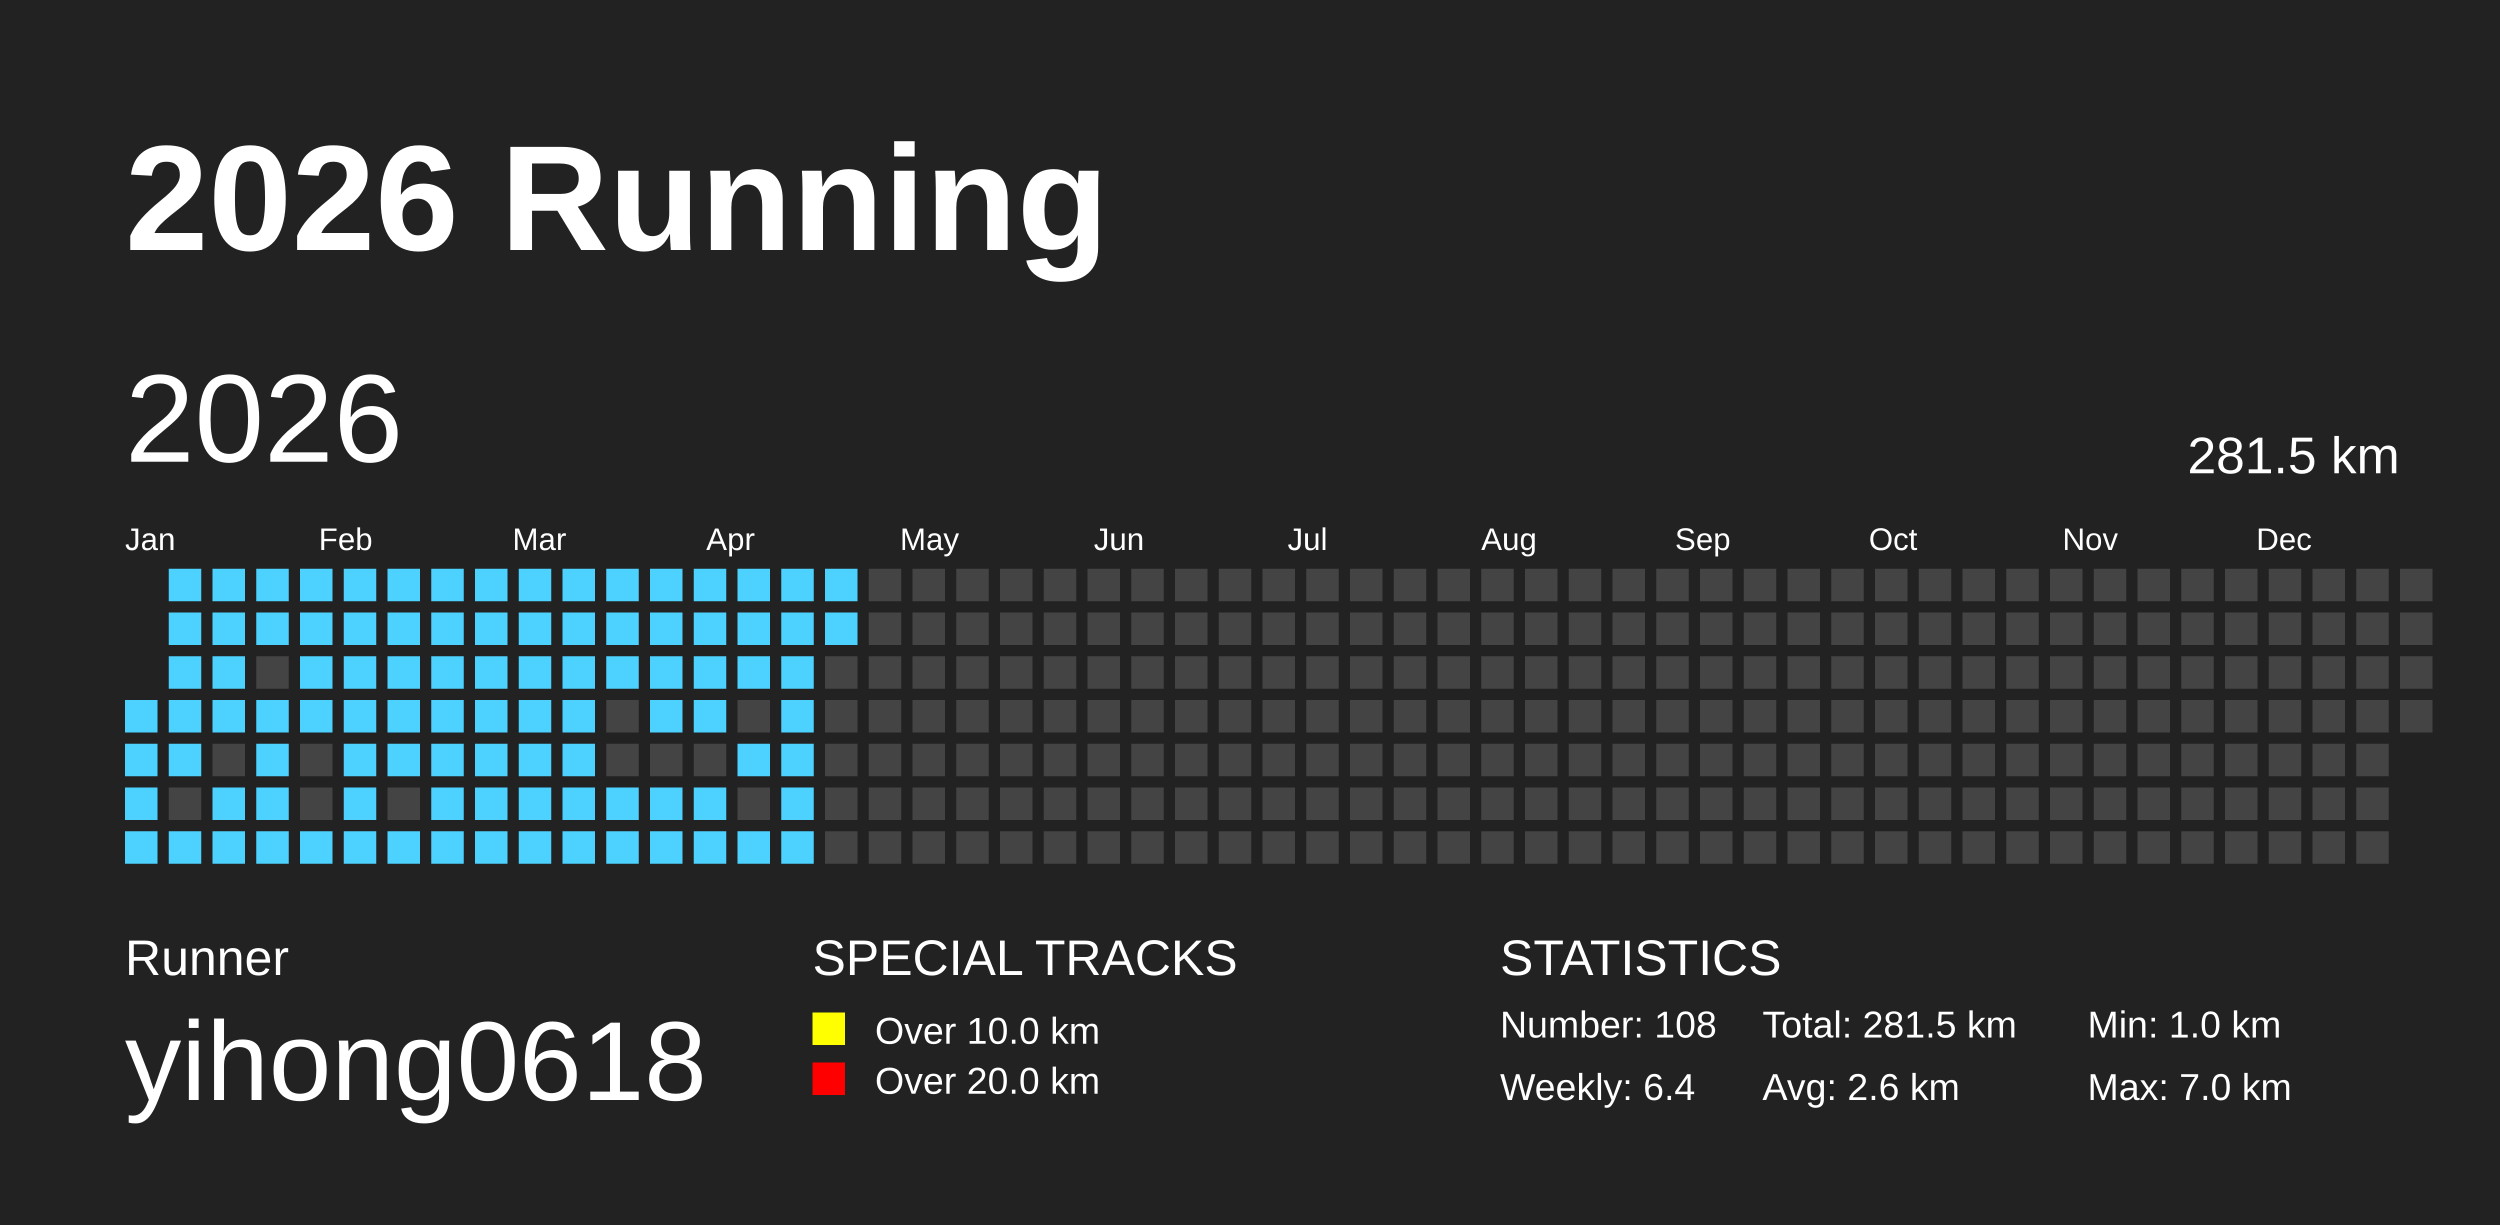
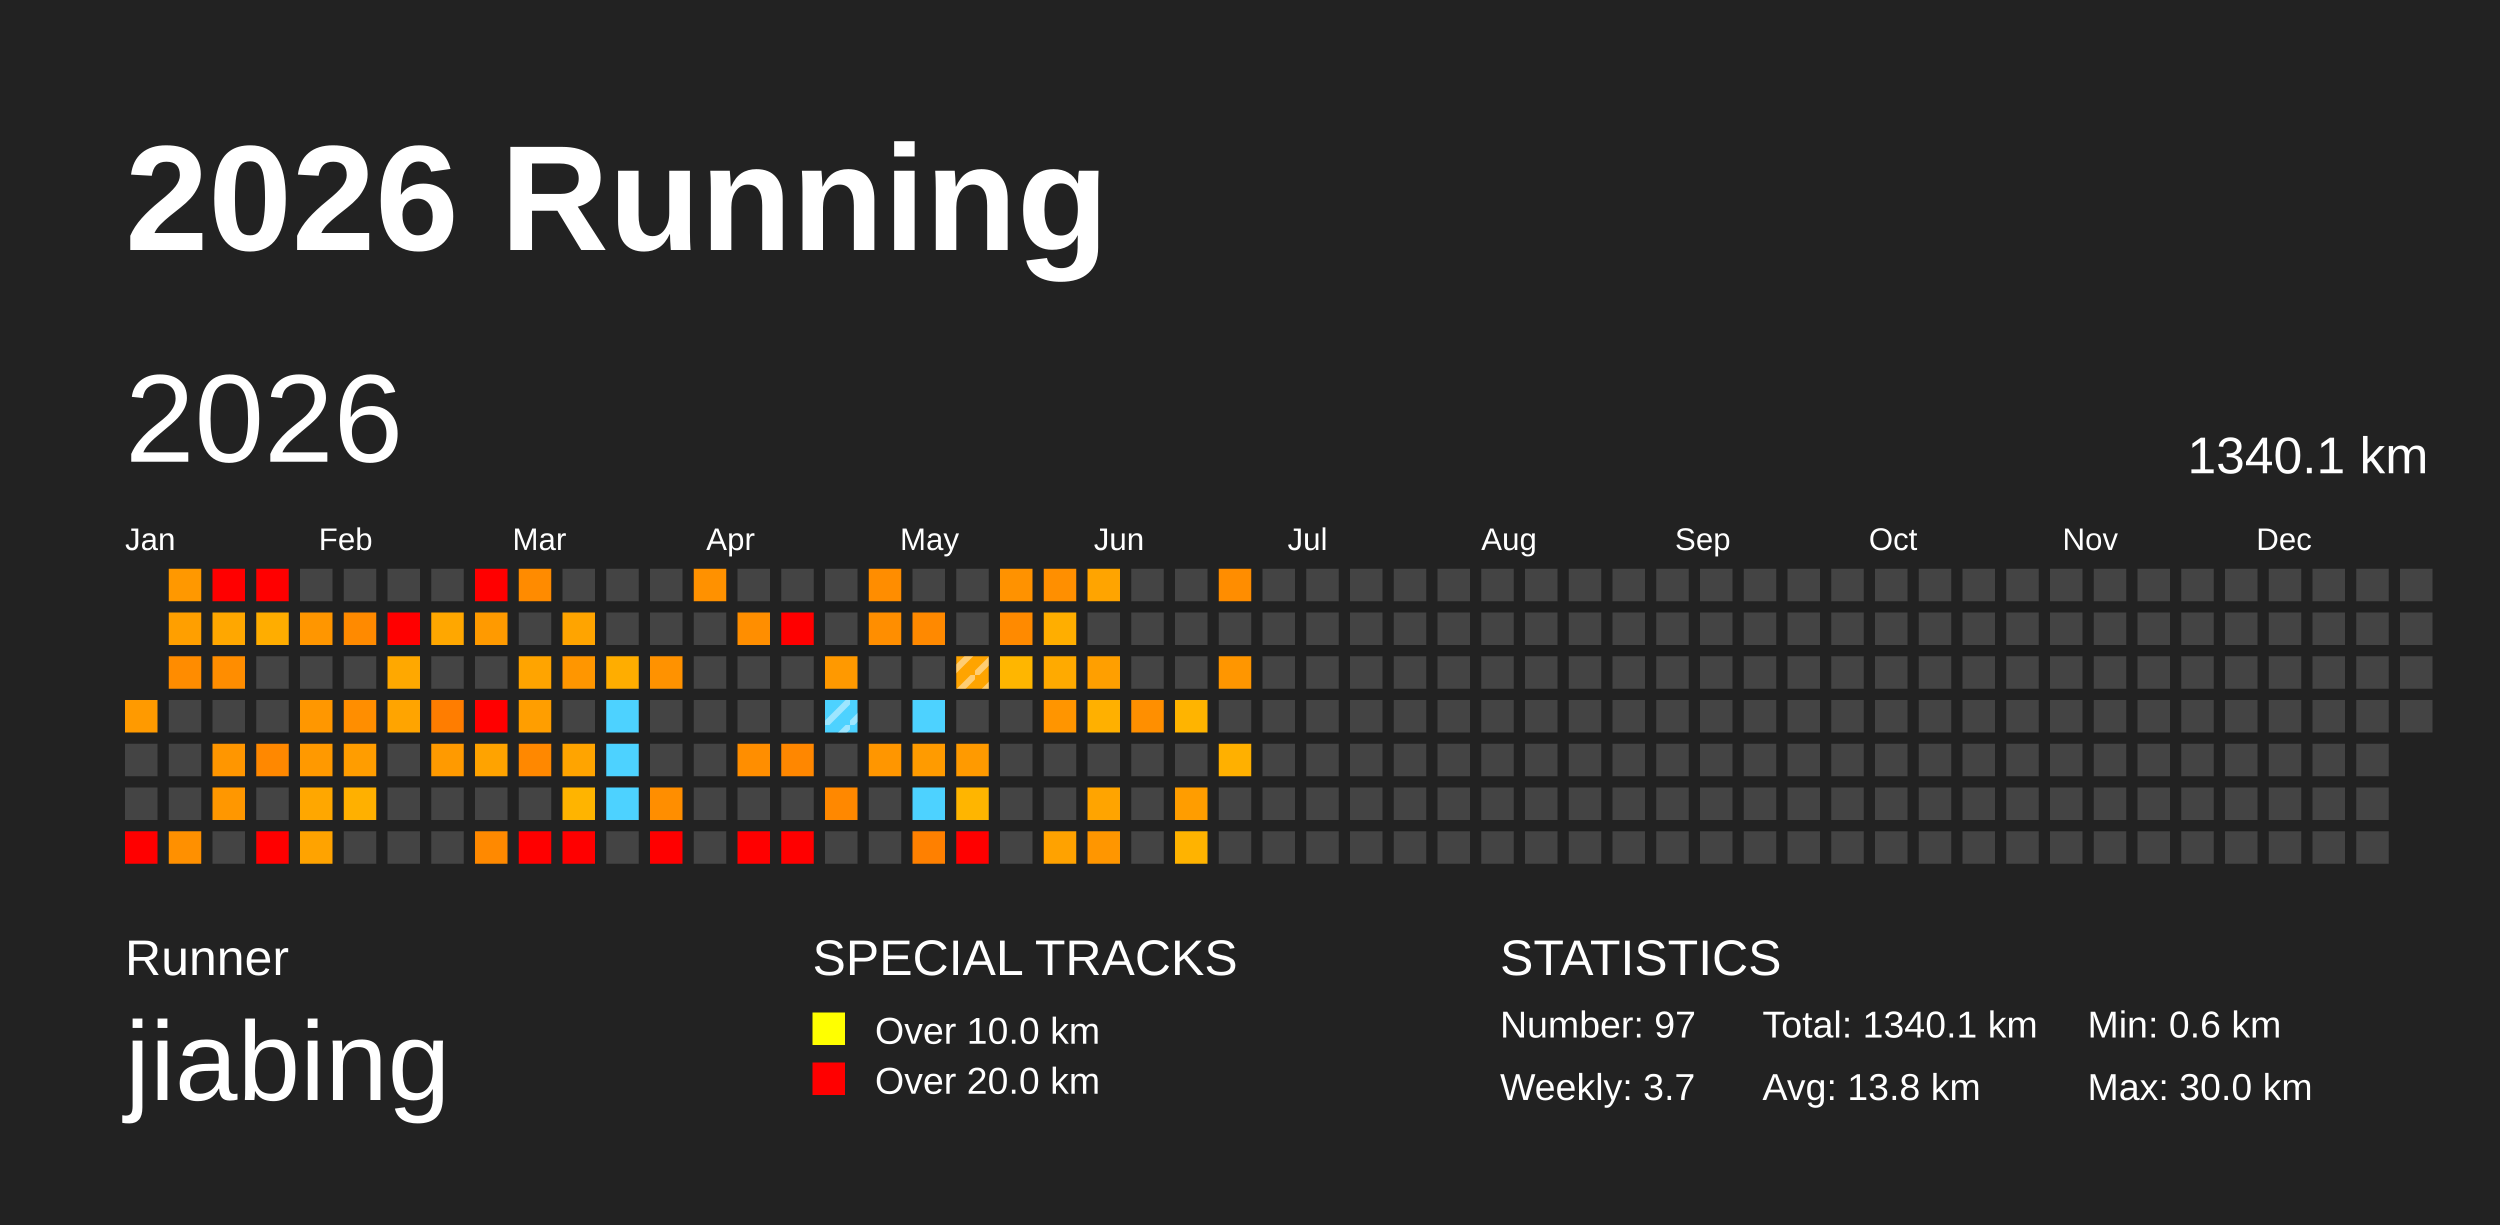
<svg xmlns="http://www.w3.org/2000/svg" baseProfile="full" height="98mm" version="1.1" viewBox="0,0,200,98" width="200mm">
-   <defs />
+   <defs>
+     <pattern height="2" id="indoor-stripe" patternUnits="userSpaceOnUse" width="2">
+       <line stroke="white" stroke-opacity="0.45" stroke-width="0.5" x1="0" x2="2" y1="2" y2="0" />
+     </pattern>
+   </defs>
  <rect fill="#222222" height="98" width="200" x="0" y="0" />
  <text fill="#FFFFFF" style="font-size:12px; font-family:Arial; font-weight:bold;" x="10" y="20">2026 Running</text>
  <text fill="#FFFFFF" style="font-size:4px; font-family:Arial" x="10" y="78">Runner</text>
-   <text fill="#FFFFFF" style="font-size:9px; font-family:Arial" x="10" y="88">yihong0618</text>
+   <text fill="#FFFFFF" style="font-size:9px; font-family:Arial" x="10" y="88">jiabing</text>
  <text fill="#FFFFFF" style="font-size:4px; font-family:Arial" x="65" y="78">SPECIAL TRACKS</text>
  <rect fill="yellow" height="2.6" width="2.6" x="65" y="81" />
  <text fill="#FFFFFF" style="font-size:3px; font-family:Arial" x="70" y="83.5">Over 10.0 km</text>
  <rect fill="red" height="2.6" width="2.6" x="65" y="85" />
  <text fill="#FFFFFF" style="font-size:3px; font-family:Arial" x="70" y="87.5">Over 20.0 km</text>
  <text fill="#FFFFFF" style="font-size:4px; font-family:Arial" x="120" y="78">STATISTICS</text>
-   <text fill="#FFFFFF" style="font-size:3px; font-family:Arial" x="120" y="83">Number: 108</text>
-   <text fill="#FFFFFF" style="font-size:3px; font-family:Arial" x="120" y="88">Weekly: 6.4</text>
-   <text fill="#FFFFFF" style="font-size:3px; font-family:Arial" x="141" y="83">Total: 281.5 km</text>
-   <text fill="#FFFFFF" style="font-size:3px; font-family:Arial" x="141" y="88">Avg: 2.6 km</text>
-   <text fill="#FFFFFF" style="font-size:3px; font-family:Arial" x="167" y="83">Min: 1.0 km</text>
-   <text fill="#FFFFFF" style="font-size:3px; font-family:Arial" x="167" y="88">Max: 7.0 km</text>
+   <text fill="#FFFFFF" style="font-size:3px; font-family:Arial" x="120" y="83">Number: 97</text>
+   <text fill="#FFFFFF" style="font-size:3px; font-family:Arial" x="120" y="88">Weekly: 3.7</text>
+   <text fill="#FFFFFF" style="font-size:3px; font-family:Arial" x="141" y="83">Total: 1340.1 km</text>
+   <text fill="#FFFFFF" style="font-size:3px; font-family:Arial" x="141" y="88">Avg: 13.8 km</text>
+   <text fill="#FFFFFF" style="font-size:3px; font-family:Arial" x="167" y="83">Min: 0.6 km</text>
+   <text fill="#FFFFFF" style="font-size:3px; font-family:Arial" x="167" y="88">Max: 30.0 km</text>
  <text dominant-baseline="hanging" fill="#FFFFFF" style="font-size:10.0px; font-family:Arial;" x="10" y="30">2026</text>
-   <text dominant-baseline="hanging" fill="#FFFFFF" style="font-size:4.125px; font-family:Arial;" x="175" y="35">281.5 km</text>
+   <text dominant-baseline="hanging" fill="#FFFFFF" style="font-size:4.125px; font-family:Arial;" x="175" y="35">1340.1 km</text>
  <text fill="#FFFFFF" style="font-size:2.5px; font-family:Arial" x="10.0" y="44">Jan</text>
  <text fill="#FFFFFF" style="font-size:2.5px; font-family:Arial" x="25.5" y="44">Feb</text>
  <text fill="#FFFFFF" style="font-size:2.5px; font-family:Arial" x="41.0" y="44">Mar</text>
  <text fill="#FFFFFF" style="font-size:2.5px; font-family:Arial" x="56.5" y="44">Apr</text>
  <text fill="#FFFFFF" style="font-size:2.5px; font-family:Arial" x="72.0" y="44">May</text>
  <text fill="#FFFFFF" style="font-size:2.5px; font-family:Arial" x="87.5" y="44">Jun</text>
  <text fill="#FFFFFF" style="font-size:2.5px; font-family:Arial" x="103.0" y="44">Jul</text>
  <text fill="#FFFFFF" style="font-size:2.5px; font-family:Arial" x="118.5" y="44">Aug</text>
  <text fill="#FFFFFF" style="font-size:2.5px; font-family:Arial" x="134.0" y="44">Sep</text>
  <text fill="#FFFFFF" style="font-size:2.5px; font-family:Arial" x="149.5" y="44">Oct</text>
  <text fill="#FFFFFF" style="font-size:2.5px; font-family:Arial" x="165.0" y="44">Nov</text>
  <text fill="#FFFFFF" style="font-size:2.5px; font-family:Arial" x="180.5" y="44">Dec</text>
-   <rect fill="#4DD2FF" height="2.6" width="2.6" x="10.0" y="56.0" />
-   <rect fill="#4DD2FF" height="2.6" width="2.6" x="10.0" y="59.5" />
-   <rect fill="#4DD2FF" height="2.6" width="2.6" x="10.0" y="63.0" />
-   <rect fill="#4DD2FF" height="2.6" width="2.6" x="10.0" y="66.5" />
-   <rect fill="#4DD2FF" height="2.6" width="2.6" x="13.5" y="45.5" />
-   <rect fill="#4DD2FF" height="2.6" width="2.6" x="13.5" y="49.0" />
-   <rect fill="#4DD2FF" height="2.6" width="2.6" x="13.5" y="52.5" />
-   <rect fill="#4DD2FF" height="2.6" width="2.6" x="13.5" y="56.0" />
-   <rect fill="#4DD2FF" height="2.6" width="2.6" x="13.5" y="59.5" />
+   <rect fill="#ff9a00" height="2.6" width="2.6" x="10.0" y="56.0" />
+   <rect fill="#444444" height="2.6" width="2.6" x="10.0" y="59.5" />
+   <rect fill="#444444" height="2.6" width="2.6" x="10.0" y="63.0" />
+   <rect fill="red" height="2.6" width="2.6" x="10.0" y="66.5" />
+   <rect fill="#ff9800" height="2.6" width="2.6" x="13.5" y="45.5" />
+   <rect fill="#ff9f00" height="2.6" width="2.6" x="13.5" y="49.0" />
+   <rect fill="#ff8c00" height="2.6" width="2.6" x="13.5" y="52.5" />
+   <rect fill="#444444" height="2.6" width="2.6" x="13.5" y="56.0" />
+   <rect fill="#444444" height="2.6" width="2.6" x="13.5" y="59.5" />
  <rect fill="#444444" height="2.6" width="2.6" x="13.5" y="63.0" />
-   <rect fill="#4DD2FF" height="2.6" width="2.6" x="13.5" y="66.5" />
-   <rect fill="#4DD2FF" height="2.6" width="2.6" x="17.0" y="45.5" />
-   <rect fill="#4DD2FF" height="2.6" width="2.6" x="17.0" y="49.0" />
-   <rect fill="#4DD2FF" height="2.6" width="2.6" x="17.0" y="52.5" />
-   <rect fill="#4DD2FF" height="2.6" width="2.6" x="17.0" y="56.0" />
-   <rect fill="#444444" height="2.6" width="2.6" x="17.0" y="59.5" />
-   <rect fill="#4DD2FF" height="2.6" width="2.6" x="17.0" y="63.0" />
-   <rect fill="#4DD2FF" height="2.6" width="2.6" x="17.0" y="66.5" />
-   <rect fill="#4DD2FF" height="2.6" width="2.6" x="20.5" y="45.5" />
-   <rect fill="#4DD2FF" height="2.6" width="2.6" x="20.5" y="49.0" />
+   <rect fill="#ff9000" height="2.6" width="2.6" x="13.5" y="66.5" />
+   <rect fill="red" height="2.6" width="2.6" x="17.0" y="45.5" />
+   <rect fill="#ffa700" height="2.6" width="2.6" x="17.0" y="49.0" />
+   <rect fill="#ff8d00" height="2.6" width="2.6" x="17.0" y="52.5" />
+   <rect fill="#444444" height="2.6" width="2.6" x="17.0" y="56.0" />
+   <rect fill="#ff9600" height="2.6" width="2.6" x="17.0" y="59.5" />
+   <rect fill="#ff9700" height="2.6" width="2.6" x="17.0" y="63.0" />
+   <rect fill="#444444" height="2.6" width="2.6" x="17.0" y="66.5" />
+   <rect fill="red" height="2.6" width="2.6" x="20.5" y="45.5" />
+   <rect fill="#ffad00" height="2.6" width="2.6" x="20.5" y="49.0" />
  <rect fill="#444444" height="2.6" width="2.6" x="20.5" y="52.5" />
-   <rect fill="#4DD2FF" height="2.6" width="2.6" x="20.5" y="56.0" />
-   <rect fill="#4DD2FF" height="2.6" width="2.6" x="20.5" y="59.5" />
-   <rect fill="#4DD2FF" height="2.6" width="2.6" x="20.5" y="63.0" />
-   <rect fill="#4DD2FF" height="2.6" width="2.6" x="20.5" y="66.5" />
-   <rect fill="#4DD2FF" height="2.6" width="2.6" x="24.0" y="45.5" />
-   <rect fill="#4DD2FF" height="2.6" width="2.6" x="24.0" y="49.0" />
-   <rect fill="#4DD2FF" height="2.6" width="2.6" x="24.0" y="52.5" />
-   <rect fill="#4DD2FF" height="2.6" width="2.6" x="24.0" y="56.0" />
-   <rect fill="#444444" height="2.6" width="2.6" x="24.0" y="59.5" />
-   <rect fill="#444444" height="2.6" width="2.6" x="24.0" y="63.0" />
-   <rect fill="#4DD2FF" height="2.6" width="2.6" x="24.0" y="66.5" />
-   <rect fill="#4DD2FF" height="2.6" width="2.6" x="27.5" y="45.5" />
-   <rect fill="#4DD2FF" height="2.6" width="2.6" x="27.5" y="49.0" />
-   <rect fill="#4DD2FF" height="2.6" width="2.6" x="27.5" y="52.5" />
-   <rect fill="#4DD2FF" height="2.6" width="2.6" x="27.5" y="56.0" />
-   <rect fill="#4DD2FF" height="2.6" width="2.6" x="27.5" y="59.5" />
-   <rect fill="#4DD2FF" height="2.6" width="2.6" x="27.5" y="63.0" />
-   <rect fill="#4DD2FF" height="2.6" width="2.6" x="27.5" y="66.5" />
-   <rect fill="#4DD2FF" height="2.6" width="2.6" x="31.0" y="45.5" />
-   <rect fill="#4DD2FF" height="2.6" width="2.6" x="31.0" y="49.0" />
-   <rect fill="#4DD2FF" height="2.6" width="2.6" x="31.0" y="52.5" />
-   <rect fill="#4DD2FF" height="2.6" width="2.6" x="31.0" y="56.0" />
-   <rect fill="#4DD2FF" height="2.6" width="2.6" x="31.0" y="59.5" />
+   <rect fill="#444444" height="2.6" width="2.6" x="20.5" y="56.0" />
+   <rect fill="#ff8800" height="2.6" width="2.6" x="20.5" y="59.5" />
+   <rect fill="#444444" height="2.6" width="2.6" x="20.5" y="63.0" />
+   <rect fill="red" height="2.6" width="2.6" x="20.5" y="66.5" />
+   <rect fill="#444444" height="2.6" width="2.6" x="24.0" y="45.5" />
+   <rect fill="#ff9600" height="2.6" width="2.6" x="24.0" y="49.0" />
+   <rect fill="#444444" height="2.6" width="2.6" x="24.0" y="52.5" />
+   <rect fill="#ff9700" height="2.6" width="2.6" x="24.0" y="56.0" />
+   <rect fill="#ff9900" height="2.6" width="2.6" x="24.0" y="59.5" />
+   <rect fill="#ffa700" height="2.6" width="2.6" x="24.0" y="63.0" />
+   <rect fill="#ffa300" height="2.6" width="2.6" x="24.0" y="66.5" />
+   <rect fill="#444444" height="2.6" width="2.6" x="27.5" y="45.5" />
+   <rect fill="#ff8a00" height="2.6" width="2.6" x="27.5" y="49.0" />
+   <rect fill="#444444" height="2.6" width="2.6" x="27.5" y="52.5" />
+   <rect fill="#ff8e00" height="2.6" width="2.6" x="27.5" y="56.0" />
+   <rect fill="#ff9d00" height="2.6" width="2.6" x="27.5" y="59.5" />
+   <rect fill="#ffb000" height="2.6" width="2.6" x="27.5" y="63.0" />
+   <rect fill="#444444" height="2.6" width="2.6" x="27.5" y="66.5" />
+   <rect fill="#444444" height="2.6" width="2.6" x="31.0" y="45.5" />
+   <rect fill="red" height="2.6" width="2.6" x="31.0" y="49.0" />
+   <rect fill="#ffa800" height="2.6" width="2.6" x="31.0" y="52.5" />
+   <rect fill="#ffa400" height="2.6" width="2.6" x="31.0" y="56.0" />
+   <rect fill="#444444" height="2.6" width="2.6" x="31.0" y="59.5" />
  <rect fill="#444444" height="2.6" width="2.6" x="31.0" y="63.0" />
-   <rect fill="#4DD2FF" height="2.6" width="2.6" x="31.0" y="66.5" />
-   <rect fill="#4DD2FF" height="2.6" width="2.6" x="34.5" y="45.5" />
-   <rect fill="#4DD2FF" height="2.6" width="2.6" x="34.5" y="49.0" />
-   <rect fill="#4DD2FF" height="2.6" width="2.6" x="34.5" y="52.5" />
-   <rect fill="#4DD2FF" height="2.6" width="2.6" x="34.5" y="56.0" />
-   <rect fill="#4DD2FF" height="2.6" width="2.6" x="34.5" y="59.5" />
-   <rect fill="#4DD2FF" height="2.6" width="2.6" x="34.5" y="63.0" />
-   <rect fill="#4DD2FF" height="2.6" width="2.6" x="34.5" y="66.5" />
-   <rect fill="#4DD2FF" height="2.6" width="2.6" x="38.0" y="45.5" />
-   <rect fill="#4DD2FF" height="2.6" width="2.6" x="38.0" y="49.0" />
-   <rect fill="#4DD2FF" height="2.6" width="2.6" x="38.0" y="52.5" />
-   <rect fill="#4DD2FF" height="2.6" width="2.6" x="38.0" y="56.0" />
-   <rect fill="#4DD2FF" height="2.6" width="2.6" x="38.0" y="59.5" />
-   <rect fill="#4DD2FF" height="2.6" width="2.6" x="38.0" y="63.0" />
-   <rect fill="#4DD2FF" height="2.6" width="2.6" x="38.0" y="66.5" />
-   <rect fill="#4DD2FF" height="2.6" width="2.6" x="41.5" y="45.5" />
-   <rect fill="#4DD2FF" height="2.6" width="2.6" x="41.5" y="49.0" />
-   <rect fill="#4DD2FF" height="2.6" width="2.6" x="41.5" y="52.5" />
-   <rect fill="#4DD2FF" height="2.6" width="2.6" x="41.5" y="56.0" />
-   <rect fill="#4DD2FF" height="2.6" width="2.6" x="41.5" y="59.5" />
-   <rect fill="#4DD2FF" height="2.6" width="2.6" x="41.5" y="63.0" />
-   <rect fill="#4DD2FF" height="2.6" width="2.6" x="41.5" y="66.5" />
-   <rect fill="#4DD2FF" height="2.6" width="2.6" x="45.0" y="45.5" />
-   <rect fill="#4DD2FF" height="2.6" width="2.6" x="45.0" y="49.0" />
-   <rect fill="#4DD2FF" height="2.6" width="2.6" x="45.0" y="52.5" />
-   <rect fill="#4DD2FF" height="2.6" width="2.6" x="45.0" y="56.0" />
-   <rect fill="#4DD2FF" height="2.6" width="2.6" x="45.0" y="59.5" />
-   <rect fill="#4DD2FF" height="2.6" width="2.6" x="45.0" y="63.0" />
-   <rect fill="#4DD2FF" height="2.6" width="2.6" x="45.0" y="66.5" />
-   <rect fill="#4DD2FF" height="2.6" width="2.6" x="48.5" y="45.5" />
-   <rect fill="#4DD2FF" height="2.6" width="2.6" x="48.5" y="49.0" />
-   <rect fill="#4DD2FF" height="2.6" width="2.6" x="48.5" y="52.5" />
-   <rect fill="#444444" height="2.6" width="2.6" x="48.5" y="56.0" />
-   <rect fill="#444444" height="2.6" width="2.6" x="48.5" y="59.5" />
-   <rect fill="#4DD2FF" height="2.6" width="2.6" x="48.5" y="63.0" />
-   <rect fill="#4DD2FF" height="2.6" width="2.6" x="48.5" y="66.5" />
-   <rect fill="#4DD2FF" height="2.6" width="2.6" x="52.0" y="45.5" />
-   <rect fill="#4DD2FF" height="2.6" width="2.6" x="52.0" y="49.0" />
-   <rect fill="#4DD2FF" height="2.6" width="2.6" x="52.0" y="52.5" />
-   <rect fill="#4DD2FF" height="2.6" width="2.6" x="52.0" y="56.0" />
+   <rect fill="#444444" height="2.6" width="2.6" x="31.0" y="66.5" />
+   <rect fill="#444444" height="2.6" width="2.6" x="34.5" y="45.5" />
+   <rect fill="#ffa700" height="2.6" width="2.6" x="34.5" y="49.0" />
+   <rect fill="#444444" height="2.6" width="2.6" x="34.5" y="52.5" />
+   <rect fill="#ff7d00" height="2.6" width="2.6" x="34.5" y="56.0" />
+   <rect fill="#ff9a00" height="2.6" width="2.6" x="34.5" y="59.5" />
+   <rect fill="#444444" height="2.6" width="2.6" x="34.5" y="63.0" />
+   <rect fill="#444444" height="2.6" width="2.6" x="34.5" y="66.5" />
+   <rect fill="red" height="2.6" width="2.6" x="38.0" y="45.5" />
+   <rect fill="#ff9a00" height="2.6" width="2.6" x="38.0" y="49.0" />
+   <rect fill="#444444" height="2.6" width="2.6" x="38.0" y="52.5" />
+   <rect fill="red" height="2.6" width="2.6" x="38.0" y="56.0" />
+   <rect fill="#ffa300" height="2.6" width="2.6" x="38.0" y="59.5" />
+   <rect fill="#444444" height="2.6" width="2.6" x="38.0" y="63.0" />
+   <rect fill="#ff8900" height="2.6" width="2.6" x="38.0" y="66.5" />
+   <rect fill="#ff8b00" height="2.6" width="2.6" x="41.5" y="45.5" />
+   <rect fill="#444444" height="2.6" width="2.6" x="41.5" y="49.0" />
+   <rect fill="#ffa400" height="2.6" width="2.6" x="41.5" y="52.5" />
+   <rect fill="#ff9e00" height="2.6" width="2.6" x="41.5" y="56.0" />
+   <rect fill="#ff8800" height="2.6" width="2.6" x="41.5" y="59.5" />
+   <rect fill="#444444" height="2.6" width="2.6" x="41.5" y="63.0" />
+   <rect fill="red" height="2.6" width="2.6" x="41.5" y="66.5" />
+   <rect fill="#444444" height="2.6" width="2.6" x="45.0" y="45.5" />
+   <rect fill="#ffa400" height="2.6" width="2.6" x="45.0" y="49.0" />
+   <rect fill="#ff9600" height="2.6" width="2.6" x="45.0" y="52.5" />
+   <rect fill="#444444" height="2.6" width="2.6" x="45.0" y="56.0" />
+   <rect fill="#ffa400" height="2.6" width="2.6" x="45.0" y="59.5" />
+   <rect fill="#ffb400" height="2.6" width="2.6" x="45.0" y="63.0" />
+   <rect fill="red" height="2.6" width="2.6" x="45.0" y="66.5" />
+   <rect fill="#444444" height="2.6" width="2.6" x="48.5" y="45.5" />
+   <rect fill="#444444" height="2.6" width="2.6" x="48.5" y="49.0" />
+   <rect fill="#ffad00" height="2.6" width="2.6" x="48.5" y="52.5" />
+   <rect fill="#4dd2ff" height="2.6" width="2.6" x="48.5" y="56.0" />
+   <rect fill="#4dd2ff" height="2.6" width="2.6" x="48.5" y="59.5" />
+   <rect fill="#4dd2ff" height="2.6" width="2.6" x="48.5" y="63.0" />
+   <rect fill="#444444" height="2.6" width="2.6" x="48.5" y="66.5" />
+   <rect fill="#444444" height="2.6" width="2.6" x="52.0" y="45.5" />
+   <rect fill="#444444" height="2.6" width="2.6" x="52.0" y="49.0" />
+   <rect fill="#ff9200" height="2.6" width="2.6" x="52.0" y="52.5" />
+   <rect fill="#444444" height="2.6" width="2.6" x="52.0" y="56.0" />
  <rect fill="#444444" height="2.6" width="2.6" x="52.0" y="59.5" />
-   <rect fill="#4DD2FF" height="2.6" width="2.6" x="52.0" y="63.0" />
-   <rect fill="#4DD2FF" height="2.6" width="2.6" x="52.0" y="66.5" />
-   <rect fill="#4DD2FF" height="2.6" width="2.6" x="55.5" y="45.5" />
-   <rect fill="#4DD2FF" height="2.6" width="2.6" x="55.5" y="49.0" />
-   <rect fill="#4DD2FF" height="2.6" width="2.6" x="55.5" y="52.5" />
-   <rect fill="#4DD2FF" height="2.6" width="2.6" x="55.5" y="56.0" />
+   <rect fill="#ff8e00" height="2.6" width="2.6" x="52.0" y="63.0" />
+   <rect fill="red" height="2.6" width="2.6" x="52.0" y="66.5" />
+   <rect fill="#ff9100" height="2.6" width="2.6" x="55.5" y="45.5" />
+   <rect fill="#444444" height="2.6" width="2.6" x="55.5" y="49.0" />
+   <rect fill="#444444" height="2.6" width="2.6" x="55.5" y="52.5" />
+   <rect fill="#444444" height="2.6" width="2.6" x="55.5" y="56.0" />
  <rect fill="#444444" height="2.6" width="2.6" x="55.5" y="59.5" />
-   <rect fill="#4DD2FF" height="2.6" width="2.6" x="55.5" y="63.0" />
-   <rect fill="#4DD2FF" height="2.6" width="2.6" x="55.5" y="66.5" />
-   <rect fill="#4DD2FF" height="2.6" width="2.6" x="59.0" y="45.5" />
-   <rect fill="#4DD2FF" height="2.6" width="2.6" x="59.0" y="49.0" />
-   <rect fill="#4DD2FF" height="2.6" width="2.6" x="59.0" y="52.5" />
+   <rect fill="#444444" height="2.6" width="2.6" x="55.5" y="63.0" />
+   <rect fill="#444444" height="2.6" width="2.6" x="55.5" y="66.5" />
+   <rect fill="#444444" height="2.6" width="2.6" x="59.0" y="45.5" />
+   <rect fill="#ff8e00" height="2.6" width="2.6" x="59.0" y="49.0" />
+   <rect fill="#444444" height="2.6" width="2.6" x="59.0" y="52.5" />
  <rect fill="#444444" height="2.6" width="2.6" x="59.0" y="56.0" />
-   <rect fill="#4DD2FF" height="2.6" width="2.6" x="59.0" y="59.5" />
+   <rect fill="#ff8e00" height="2.6" width="2.6" x="59.0" y="59.5" />
  <rect fill="#444444" height="2.6" width="2.6" x="59.0" y="63.0" />
-   <rect fill="#4DD2FF" height="2.6" width="2.6" x="59.0" y="66.5" />
-   <rect fill="#4DD2FF" height="2.6" width="2.6" x="62.5" y="45.5" />
-   <rect fill="#4DD2FF" height="2.6" width="2.6" x="62.5" y="49.0" />
-   <rect fill="#4DD2FF" height="2.6" width="2.6" x="62.5" y="52.5" />
-   <rect fill="#4DD2FF" height="2.6" width="2.6" x="62.5" y="56.0" />
-   <rect fill="#4DD2FF" height="2.6" width="2.6" x="62.5" y="59.5" />
-   <rect fill="#4DD2FF" height="2.6" width="2.6" x="62.5" y="63.0" />
-   <rect fill="#4DD2FF" height="2.6" width="2.6" x="62.5" y="66.5" />
-   <rect fill="#4DD2FF" height="2.6" width="2.6" x="66.0" y="45.5" />
-   <rect fill="#4DD2FF" height="2.6" width="2.6" x="66.0" y="49.0" />
-   <rect fill="#444444" height="2.6" width="2.6" x="66.0" y="52.5" />
-   <rect fill="#444444" height="2.6" width="2.6" x="66.0" y="56.0" />
+   <rect fill="red" height="2.6" width="2.6" x="59.0" y="66.5" />
+   <rect fill="#444444" height="2.6" width="2.6" x="62.5" y="45.5" />
+   <rect fill="red" height="2.6" width="2.6" x="62.5" y="49.0" />
+   <rect fill="#444444" height="2.6" width="2.6" x="62.5" y="52.5" />
+   <rect fill="#444444" height="2.6" width="2.6" x="62.5" y="56.0" />
+   <rect fill="#ff8700" height="2.6" width="2.6" x="62.5" y="59.5" />
+   <rect fill="#444444" height="2.6" width="2.6" x="62.5" y="63.0" />
+   <rect fill="red" height="2.6" width="2.6" x="62.5" y="66.5" />
+   <rect fill="#444444" height="2.6" width="2.6" x="66.0" y="45.5" />
+   <rect fill="#444444" height="2.6" width="2.6" x="66.0" y="49.0" />
+   <rect fill="#ff9900" height="2.6" width="2.6" x="66.0" y="52.5" />
+   <rect fill="#4dd2ff" height="2.6" width="2.6" x="66.0" y="56.0" />
+   <rect fill="url(#indoor-stripe)" height="2.6" style="pointer-events: none;" width="2.6" x="66.0" y="56.0" />
  <rect fill="#444444" height="2.6" width="2.6" x="66.0" y="59.5" />
-   <rect fill="#444444" height="2.6" width="2.6" x="66.0" y="63.0" />
+   <rect fill="#ff8800" height="2.6" width="2.6" x="66.0" y="63.0" />
  <rect fill="#444444" height="2.6" width="2.6" x="66.0" y="66.5" />
-   <rect fill="#444444" height="2.6" width="2.6" x="69.5" y="45.5" />
-   <rect fill="#444444" height="2.6" width="2.6" x="69.5" y="49.0" />
+   <rect fill="#ff8d00" height="2.6" width="2.6" x="69.5" y="45.5" />
+   <rect fill="#ff8e00" height="2.6" width="2.6" x="69.5" y="49.0" />
  <rect fill="#444444" height="2.6" width="2.6" x="69.5" y="52.5" />
  <rect fill="#444444" height="2.6" width="2.6" x="69.5" y="56.0" />
-   <rect fill="#444444" height="2.6" width="2.6" x="69.5" y="59.5" />
+   <rect fill="#ff9600" height="2.6" width="2.6" x="69.5" y="59.5" />
  <rect fill="#444444" height="2.6" width="2.6" x="69.5" y="63.0" />
  <rect fill="#444444" height="2.6" width="2.6" x="69.5" y="66.5" />
  <rect fill="#444444" height="2.6" width="2.6" x="73.0" y="45.5" />
-   <rect fill="#444444" height="2.6" width="2.6" x="73.0" y="49.0" />
+   <rect fill="#ff8900" height="2.6" width="2.6" x="73.0" y="49.0" />
  <rect fill="#444444" height="2.6" width="2.6" x="73.0" y="52.5" />
-   <rect fill="#444444" height="2.6" width="2.6" x="73.0" y="56.0" />
-   <rect fill="#444444" height="2.6" width="2.6" x="73.0" y="59.5" />
-   <rect fill="#444444" height="2.6" width="2.6" x="73.0" y="63.0" />
-   <rect fill="#444444" height="2.6" width="2.6" x="73.0" y="66.5" />
+   <rect fill="#4dd2ff" height="2.6" width="2.6" x="73.0" y="56.0" />
+   <rect fill="#ff9b00" height="2.6" width="2.6" x="73.0" y="59.5" />
+   <rect fill="#4dd2ff" height="2.6" width="2.6" x="73.0" y="63.0" />
+   <rect fill="#ff8000" height="2.6" width="2.6" x="73.0" y="66.5" />
  <rect fill="#444444" height="2.6" width="2.6" x="76.5" y="45.5" />
  <rect fill="#444444" height="2.6" width="2.6" x="76.5" y="49.0" />
-   <rect fill="#444444" height="2.6" width="2.6" x="76.5" y="52.5" />
+   <rect fill="#ffa400" height="2.6" width="2.6" x="76.5" y="52.5" />
+   <rect fill="url(#indoor-stripe)" height="2.6" style="pointer-events: none;" width="2.6" x="76.5" y="52.5" />
  <rect fill="#444444" height="2.6" width="2.6" x="76.5" y="56.0" />
-   <rect fill="#444444" height="2.6" width="2.6" x="76.5" y="59.5" />
-   <rect fill="#444444" height="2.6" width="2.6" x="76.5" y="63.0" />
-   <rect fill="#444444" height="2.6" width="2.6" x="76.5" y="66.5" />
-   <rect fill="#444444" height="2.6" width="2.6" x="80.0" y="45.5" />
-   <rect fill="#444444" height="2.6" width="2.6" x="80.0" y="49.0" />
-   <rect fill="#444444" height="2.6" width="2.6" x="80.0" y="52.5" />
+   <rect fill="#ff9a00" height="2.6" width="2.6" x="76.5" y="59.5" />
+   <rect fill="#ffb500" height="2.6" width="2.6" x="76.5" y="63.0" />
+   <rect fill="red" height="2.6" width="2.6" x="76.5" y="66.5" />
+   <rect fill="#ff9200" height="2.6" width="2.6" x="80.0" y="45.5" />
+   <rect fill="#ff8a00" height="2.6" width="2.6" x="80.0" y="49.0" />
+   <rect fill="#ffb600" height="2.6" width="2.6" x="80.0" y="52.5" />
  <rect fill="#444444" height="2.6" width="2.6" x="80.0" y="56.0" />
  <rect fill="#444444" height="2.6" width="2.6" x="80.0" y="59.5" />
  <rect fill="#444444" height="2.6" width="2.6" x="80.0" y="63.0" />
  <rect fill="#444444" height="2.6" width="2.6" x="80.0" y="66.5" />
-   <rect fill="#444444" height="2.6" width="2.6" x="83.5" y="45.5" />
-   <rect fill="#444444" height="2.6" width="2.6" x="83.5" y="49.0" />
-   <rect fill="#444444" height="2.6" width="2.6" x="83.5" y="52.5" />
-   <rect fill="#444444" height="2.6" width="2.6" x="83.5" y="56.0" />
+   <rect fill="#ff8f00" height="2.6" width="2.6" x="83.5" y="45.5" />
+   <rect fill="#ffae00" height="2.6" width="2.6" x="83.5" y="49.0" />
+   <rect fill="#ffaa00" height="2.6" width="2.6" x="83.5" y="52.5" />
+   <rect fill="#ff9500" height="2.6" width="2.6" x="83.5" y="56.0" />
  <rect fill="#444444" height="2.6" width="2.6" x="83.5" y="59.5" />
  <rect fill="#444444" height="2.6" width="2.6" x="83.5" y="63.0" />
-   <rect fill="#444444" height="2.6" width="2.6" x="83.5" y="66.5" />
-   <rect fill="#444444" height="2.6" width="2.6" x="87.0" y="45.5" />
+   <rect fill="#ffa200" height="2.6" width="2.6" x="83.5" y="66.5" />
+   <rect fill="#ffa400" height="2.6" width="2.6" x="87.0" y="45.5" />
  <rect fill="#444444" height="2.6" width="2.6" x="87.0" y="49.0" />
-   <rect fill="#444444" height="2.6" width="2.6" x="87.0" y="52.5" />
-   <rect fill="#444444" height="2.6" width="2.6" x="87.0" y="56.0" />
+   <rect fill="#ff9f00" height="2.6" width="2.6" x="87.0" y="52.5" />
+   <rect fill="#ffb000" height="2.6" width="2.6" x="87.0" y="56.0" />
  <rect fill="#444444" height="2.6" width="2.6" x="87.0" y="59.5" />
-   <rect fill="#444444" height="2.6" width="2.6" x="87.0" y="63.0" />
-   <rect fill="#444444" height="2.6" width="2.6" x="87.0" y="66.5" />
+   <rect fill="#ffa400" height="2.6" width="2.6" x="87.0" y="63.0" />
+   <rect fill="#ff9600" height="2.6" width="2.6" x="87.0" y="66.5" />
  <rect fill="#444444" height="2.6" width="2.6" x="90.5" y="45.5" />
  <rect fill="#444444" height="2.6" width="2.6" x="90.5" y="49.0" />
  <rect fill="#444444" height="2.6" width="2.6" x="90.5" y="52.5" />
-   <rect fill="#444444" height="2.6" width="2.6" x="90.5" y="56.0" />
+   <rect fill="#ff8f00" height="2.6" width="2.6" x="90.5" y="56.0" />
  <rect fill="#444444" height="2.6" width="2.6" x="90.5" y="59.5" />
  <rect fill="#444444" height="2.6" width="2.6" x="90.5" y="63.0" />
  <rect fill="#444444" height="2.6" width="2.6" x="90.5" y="66.5" />
  <rect fill="#444444" height="2.6" width="2.6" x="94.0" y="45.5" />
  <rect fill="#444444" height="2.6" width="2.6" x="94.0" y="49.0" />
  <rect fill="#444444" height="2.6" width="2.6" x="94.0" y="52.5" />
-   <rect fill="#444444" height="2.6" width="2.6" x="94.0" y="56.0" />
+   <rect fill="#ffb400" height="2.6" width="2.6" x="94.0" y="56.0" />
  <rect fill="#444444" height="2.6" width="2.6" x="94.0" y="59.5" />
-   <rect fill="#444444" height="2.6" width="2.6" x="94.0" y="63.0" />
-   <rect fill="#444444" height="2.6" width="2.6" x="94.0" y="66.5" />
-   <rect fill="#444444" height="2.6" width="2.6" x="97.5" y="45.5" />
+   <rect fill="#ff9d00" height="2.6" width="2.6" x="94.0" y="63.0" />
+   <rect fill="#ffb300" height="2.6" width="2.6" x="94.0" y="66.5" />
+   <rect fill="#ff8d00" height="2.6" width="2.6" x="97.5" y="45.5" />
  <rect fill="#444444" height="2.6" width="2.6" x="97.5" y="49.0" />
-   <rect fill="#444444" height="2.6" width="2.6" x="97.5" y="52.5" />
+   <rect fill="#ff9600" height="2.6" width="2.6" x="97.5" y="52.5" />
  <rect fill="#444444" height="2.6" width="2.6" x="97.5" y="56.0" />
-   <rect fill="#444444" height="2.6" width="2.6" x="97.5" y="59.5" />
+   <rect fill="#ffb000" height="2.6" width="2.6" x="97.5" y="59.5" />
  <rect fill="#444444" height="2.6" width="2.6" x="97.5" y="63.0" />
  <rect fill="#444444" height="2.6" width="2.6" x="97.5" y="66.5" />
  <rect fill="#444444" height="2.6" width="2.6" x="101.0" y="45.5" />
  <rect fill="#444444" height="2.6" width="2.6" x="101.0" y="49.0" />
  <rect fill="#444444" height="2.6" width="2.6" x="101.0" y="52.5" />
  <rect fill="#444444" height="2.6" width="2.6" x="101.0" y="56.0" />
  <rect fill="#444444" height="2.6" width="2.6" x="101.0" y="59.5" />
  <rect fill="#444444" height="2.6" width="2.6" x="101.0" y="63.0" />
  <rect fill="#444444" height="2.6" width="2.6" x="101.0" y="66.5" />
  <rect fill="#444444" height="2.6" width="2.6" x="104.5" y="45.5" />
  <rect fill="#444444" height="2.6" width="2.6" x="104.5" y="49.0" />
  <rect fill="#444444" height="2.6" width="2.6" x="104.5" y="52.5" />
  <rect fill="#444444" height="2.6" width="2.6" x="104.5" y="56.0" />
  <rect fill="#444444" height="2.6" width="2.6" x="104.5" y="59.5" />
  <rect fill="#444444" height="2.6" width="2.6" x="104.5" y="63.0" />
  <rect fill="#444444" height="2.6" width="2.6" x="104.5" y="66.5" />
  <rect fill="#444444" height="2.6" width="2.6" x="108.0" y="45.5" />
  <rect fill="#444444" height="2.6" width="2.6" x="108.0" y="49.0" />
  <rect fill="#444444" height="2.6" width="2.6" x="108.0" y="52.5" />
  <rect fill="#444444" height="2.6" width="2.6" x="108.0" y="56.0" />
  <rect fill="#444444" height="2.6" width="2.6" x="108.0" y="59.5" />
  <rect fill="#444444" height="2.6" width="2.6" x="108.0" y="63.0" />
  <rect fill="#444444" height="2.6" width="2.6" x="108.0" y="66.5" />
  <rect fill="#444444" height="2.6" width="2.6" x="111.5" y="45.5" />
  <rect fill="#444444" height="2.6" width="2.6" x="111.5" y="49.0" />
  <rect fill="#444444" height="2.6" width="2.6" x="111.5" y="52.5" />
  <rect fill="#444444" height="2.6" width="2.6" x="111.5" y="56.0" />
  <rect fill="#444444" height="2.6" width="2.6" x="111.5" y="59.5" />
  <rect fill="#444444" height="2.6" width="2.6" x="111.5" y="63.0" />
  <rect fill="#444444" height="2.6" width="2.6" x="111.5" y="66.5" />
  <rect fill="#444444" height="2.6" width="2.6" x="115.0" y="45.5" />
  <rect fill="#444444" height="2.6" width="2.6" x="115.0" y="49.0" />
  <rect fill="#444444" height="2.6" width="2.6" x="115.0" y="52.5" />
  <rect fill="#444444" height="2.6" width="2.6" x="115.0" y="56.0" />
  <rect fill="#444444" height="2.6" width="2.6" x="115.0" y="59.5" />
  <rect fill="#444444" height="2.6" width="2.6" x="115.0" y="63.0" />
  <rect fill="#444444" height="2.6" width="2.6" x="115.0" y="66.5" />
  <rect fill="#444444" height="2.6" width="2.6" x="118.5" y="45.5" />
  <rect fill="#444444" height="2.6" width="2.6" x="118.5" y="49.0" />
  <rect fill="#444444" height="2.6" width="2.6" x="118.5" y="52.5" />
  <rect fill="#444444" height="2.6" width="2.6" x="118.5" y="56.0" />
  <rect fill="#444444" height="2.6" width="2.6" x="118.5" y="59.5" />
  <rect fill="#444444" height="2.6" width="2.6" x="118.5" y="63.0" />
  <rect fill="#444444" height="2.6" width="2.6" x="118.5" y="66.5" />
  <rect fill="#444444" height="2.6" width="2.6" x="122.0" y="45.5" />
  <rect fill="#444444" height="2.6" width="2.6" x="122.0" y="49.0" />
  <rect fill="#444444" height="2.6" width="2.6" x="122.0" y="52.5" />
  <rect fill="#444444" height="2.6" width="2.6" x="122.0" y="56.0" />
  <rect fill="#444444" height="2.6" width="2.6" x="122.0" y="59.5" />
  <rect fill="#444444" height="2.6" width="2.6" x="122.0" y="63.0" />
  <rect fill="#444444" height="2.6" width="2.6" x="122.0" y="66.5" />
  <rect fill="#444444" height="2.6" width="2.6" x="125.5" y="45.5" />
  <rect fill="#444444" height="2.6" width="2.6" x="125.5" y="49.0" />
  <rect fill="#444444" height="2.6" width="2.6" x="125.5" y="52.5" />
  <rect fill="#444444" height="2.6" width="2.6" x="125.5" y="56.0" />
  <rect fill="#444444" height="2.6" width="2.6" x="125.5" y="59.5" />
  <rect fill="#444444" height="2.6" width="2.6" x="125.5" y="63.0" />
  <rect fill="#444444" height="2.6" width="2.6" x="125.5" y="66.5" />
  <rect fill="#444444" height="2.6" width="2.6" x="129.0" y="45.5" />
  <rect fill="#444444" height="2.6" width="2.6" x="129.0" y="49.0" />
  <rect fill="#444444" height="2.6" width="2.6" x="129.0" y="52.5" />
  <rect fill="#444444" height="2.6" width="2.6" x="129.0" y="56.0" />
  <rect fill="#444444" height="2.6" width="2.6" x="129.0" y="59.5" />
  <rect fill="#444444" height="2.6" width="2.6" x="129.0" y="63.0" />
  <rect fill="#444444" height="2.6" width="2.6" x="129.0" y="66.5" />
  <rect fill="#444444" height="2.6" width="2.6" x="132.5" y="45.5" />
  <rect fill="#444444" height="2.6" width="2.6" x="132.5" y="49.0" />
  <rect fill="#444444" height="2.6" width="2.6" x="132.5" y="52.5" />
  <rect fill="#444444" height="2.6" width="2.6" x="132.5" y="56.0" />
  <rect fill="#444444" height="2.6" width="2.6" x="132.5" y="59.5" />
  <rect fill="#444444" height="2.6" width="2.6" x="132.5" y="63.0" />
  <rect fill="#444444" height="2.6" width="2.6" x="132.5" y="66.5" />
  <rect fill="#444444" height="2.6" width="2.6" x="136.0" y="45.5" />
  <rect fill="#444444" height="2.6" width="2.6" x="136.0" y="49.0" />
  <rect fill="#444444" height="2.6" width="2.6" x="136.0" y="52.5" />
  <rect fill="#444444" height="2.6" width="2.6" x="136.0" y="56.0" />
  <rect fill="#444444" height="2.6" width="2.6" x="136.0" y="59.5" />
  <rect fill="#444444" height="2.6" width="2.6" x="136.0" y="63.0" />
  <rect fill="#444444" height="2.6" width="2.6" x="136.0" y="66.5" />
  <rect fill="#444444" height="2.6" width="2.6" x="139.5" y="45.5" />
  <rect fill="#444444" height="2.6" width="2.6" x="139.5" y="49.0" />
  <rect fill="#444444" height="2.6" width="2.6" x="139.5" y="52.5" />
  <rect fill="#444444" height="2.6" width="2.6" x="139.5" y="56.0" />
  <rect fill="#444444" height="2.6" width="2.6" x="139.5" y="59.5" />
  <rect fill="#444444" height="2.6" width="2.6" x="139.5" y="63.0" />
  <rect fill="#444444" height="2.6" width="2.6" x="139.5" y="66.5" />
  <rect fill="#444444" height="2.6" width="2.6" x="143.0" y="45.5" />
  <rect fill="#444444" height="2.6" width="2.6" x="143.0" y="49.0" />
  <rect fill="#444444" height="2.6" width="2.6" x="143.0" y="52.5" />
  <rect fill="#444444" height="2.6" width="2.6" x="143.0" y="56.0" />
  <rect fill="#444444" height="2.6" width="2.6" x="143.0" y="59.5" />
  <rect fill="#444444" height="2.6" width="2.6" x="143.0" y="63.0" />
  <rect fill="#444444" height="2.6" width="2.6" x="143.0" y="66.5" />
  <rect fill="#444444" height="2.6" width="2.6" x="146.5" y="45.5" />
  <rect fill="#444444" height="2.6" width="2.6" x="146.5" y="49.0" />
  <rect fill="#444444" height="2.6" width="2.6" x="146.5" y="52.5" />
  <rect fill="#444444" height="2.6" width="2.6" x="146.5" y="56.0" />
  <rect fill="#444444" height="2.6" width="2.6" x="146.5" y="59.5" />
  <rect fill="#444444" height="2.6" width="2.6" x="146.5" y="63.0" />
  <rect fill="#444444" height="2.6" width="2.6" x="146.5" y="66.5" />
  <rect fill="#444444" height="2.6" width="2.6" x="150.0" y="45.5" />
  <rect fill="#444444" height="2.6" width="2.6" x="150.0" y="49.0" />
  <rect fill="#444444" height="2.6" width="2.6" x="150.0" y="52.5" />
  <rect fill="#444444" height="2.6" width="2.6" x="150.0" y="56.0" />
  <rect fill="#444444" height="2.6" width="2.6" x="150.0" y="59.5" />
  <rect fill="#444444" height="2.6" width="2.6" x="150.0" y="63.0" />
  <rect fill="#444444" height="2.6" width="2.6" x="150.0" y="66.5" />
  <rect fill="#444444" height="2.6" width="2.6" x="153.5" y="45.5" />
  <rect fill="#444444" height="2.6" width="2.6" x="153.5" y="49.0" />
  <rect fill="#444444" height="2.6" width="2.6" x="153.5" y="52.5" />
  <rect fill="#444444" height="2.6" width="2.6" x="153.5" y="56.0" />
  <rect fill="#444444" height="2.6" width="2.6" x="153.5" y="59.5" />
  <rect fill="#444444" height="2.6" width="2.6" x="153.5" y="63.0" />
  <rect fill="#444444" height="2.6" width="2.6" x="153.5" y="66.5" />
  <rect fill="#444444" height="2.6" width="2.6" x="157.0" y="45.5" />
  <rect fill="#444444" height="2.6" width="2.6" x="157.0" y="49.0" />
  <rect fill="#444444" height="2.6" width="2.6" x="157.0" y="52.5" />
  <rect fill="#444444" height="2.6" width="2.6" x="157.0" y="56.0" />
  <rect fill="#444444" height="2.6" width="2.6" x="157.0" y="59.5" />
  <rect fill="#444444" height="2.6" width="2.6" x="157.0" y="63.0" />
  <rect fill="#444444" height="2.6" width="2.6" x="157.0" y="66.5" />
  <rect fill="#444444" height="2.6" width="2.6" x="160.5" y="45.5" />
  <rect fill="#444444" height="2.6" width="2.6" x="160.5" y="49.0" />
  <rect fill="#444444" height="2.6" width="2.6" x="160.5" y="52.5" />
  <rect fill="#444444" height="2.6" width="2.6" x="160.5" y="56.0" />
  <rect fill="#444444" height="2.6" width="2.6" x="160.5" y="59.5" />
  <rect fill="#444444" height="2.6" width="2.6" x="160.5" y="63.0" />
  <rect fill="#444444" height="2.6" width="2.6" x="160.5" y="66.5" />
  <rect fill="#444444" height="2.6" width="2.6" x="164.0" y="45.5" />
  <rect fill="#444444" height="2.6" width="2.6" x="164.0" y="49.0" />
  <rect fill="#444444" height="2.6" width="2.6" x="164.0" y="52.5" />
  <rect fill="#444444" height="2.6" width="2.6" x="164.0" y="56.0" />
  <rect fill="#444444" height="2.6" width="2.6" x="164.0" y="59.5" />
  <rect fill="#444444" height="2.6" width="2.6" x="164.0" y="63.0" />
  <rect fill="#444444" height="2.6" width="2.6" x="164.0" y="66.5" />
  <rect fill="#444444" height="2.6" width="2.6" x="167.5" y="45.5" />
  <rect fill="#444444" height="2.6" width="2.6" x="167.5" y="49.0" />
  <rect fill="#444444" height="2.6" width="2.6" x="167.5" y="52.5" />
  <rect fill="#444444" height="2.6" width="2.6" x="167.5" y="56.0" />
  <rect fill="#444444" height="2.6" width="2.6" x="167.5" y="59.5" />
  <rect fill="#444444" height="2.6" width="2.6" x="167.5" y="63.0" />
  <rect fill="#444444" height="2.6" width="2.6" x="167.5" y="66.5" />
  <rect fill="#444444" height="2.6" width="2.6" x="171.0" y="45.5" />
  <rect fill="#444444" height="2.6" width="2.6" x="171.0" y="49.0" />
  <rect fill="#444444" height="2.6" width="2.6" x="171.0" y="52.5" />
  <rect fill="#444444" height="2.6" width="2.6" x="171.0" y="56.0" />
  <rect fill="#444444" height="2.6" width="2.6" x="171.0" y="59.5" />
  <rect fill="#444444" height="2.6" width="2.6" x="171.0" y="63.0" />
  <rect fill="#444444" height="2.6" width="2.6" x="171.0" y="66.5" />
  <rect fill="#444444" height="2.6" width="2.6" x="174.5" y="45.5" />
  <rect fill="#444444" height="2.6" width="2.6" x="174.5" y="49.0" />
  <rect fill="#444444" height="2.6" width="2.6" x="174.5" y="52.5" />
  <rect fill="#444444" height="2.6" width="2.6" x="174.5" y="56.0" />
  <rect fill="#444444" height="2.6" width="2.6" x="174.5" y="59.5" />
  <rect fill="#444444" height="2.6" width="2.6" x="174.5" y="63.0" />
  <rect fill="#444444" height="2.6" width="2.6" x="174.5" y="66.5" />
  <rect fill="#444444" height="2.6" width="2.6" x="178.0" y="45.5" />
  <rect fill="#444444" height="2.6" width="2.6" x="178.0" y="49.0" />
  <rect fill="#444444" height="2.6" width="2.6" x="178.0" y="52.5" />
  <rect fill="#444444" height="2.6" width="2.6" x="178.0" y="56.0" />
  <rect fill="#444444" height="2.6" width="2.6" x="178.0" y="59.5" />
  <rect fill="#444444" height="2.6" width="2.6" x="178.0" y="63.0" />
  <rect fill="#444444" height="2.6" width="2.6" x="178.0" y="66.5" />
  <rect fill="#444444" height="2.6" width="2.6" x="181.5" y="45.5" />
  <rect fill="#444444" height="2.6" width="2.6" x="181.5" y="49.0" />
  <rect fill="#444444" height="2.6" width="2.6" x="181.5" y="52.5" />
  <rect fill="#444444" height="2.6" width="2.6" x="181.5" y="56.0" />
  <rect fill="#444444" height="2.6" width="2.6" x="181.5" y="59.5" />
  <rect fill="#444444" height="2.6" width="2.6" x="181.5" y="63.0" />
  <rect fill="#444444" height="2.6" width="2.6" x="181.5" y="66.5" />
  <rect fill="#444444" height="2.6" width="2.6" x="185.0" y="45.5" />
  <rect fill="#444444" height="2.6" width="2.6" x="185.0" y="49.0" />
  <rect fill="#444444" height="2.6" width="2.6" x="185.0" y="52.5" />
  <rect fill="#444444" height="2.6" width="2.6" x="185.0" y="56.0" />
  <rect fill="#444444" height="2.6" width="2.6" x="185.0" y="59.5" />
  <rect fill="#444444" height="2.6" width="2.6" x="185.0" y="63.0" />
  <rect fill="#444444" height="2.6" width="2.6" x="185.0" y="66.5" />
  <rect fill="#444444" height="2.6" width="2.6" x="188.5" y="45.5" />
  <rect fill="#444444" height="2.6" width="2.6" x="188.5" y="49.0" />
  <rect fill="#444444" height="2.6" width="2.6" x="188.5" y="52.5" />
  <rect fill="#444444" height="2.6" width="2.6" x="188.5" y="56.0" />
  <rect fill="#444444" height="2.6" width="2.6" x="188.5" y="59.5" />
  <rect fill="#444444" height="2.6" width="2.6" x="188.5" y="63.0" />
  <rect fill="#444444" height="2.6" width="2.6" x="188.5" y="66.5" />
  <rect fill="#444444" height="2.6" width="2.6" x="192.0" y="45.5" />
  <rect fill="#444444" height="2.6" width="2.6" x="192.0" y="49.0" />
  <rect fill="#444444" height="2.6" width="2.6" x="192.0" y="52.5" />
  <rect fill="#444444" height="2.6" width="2.6" x="192.0" y="56.0" />
</svg>
